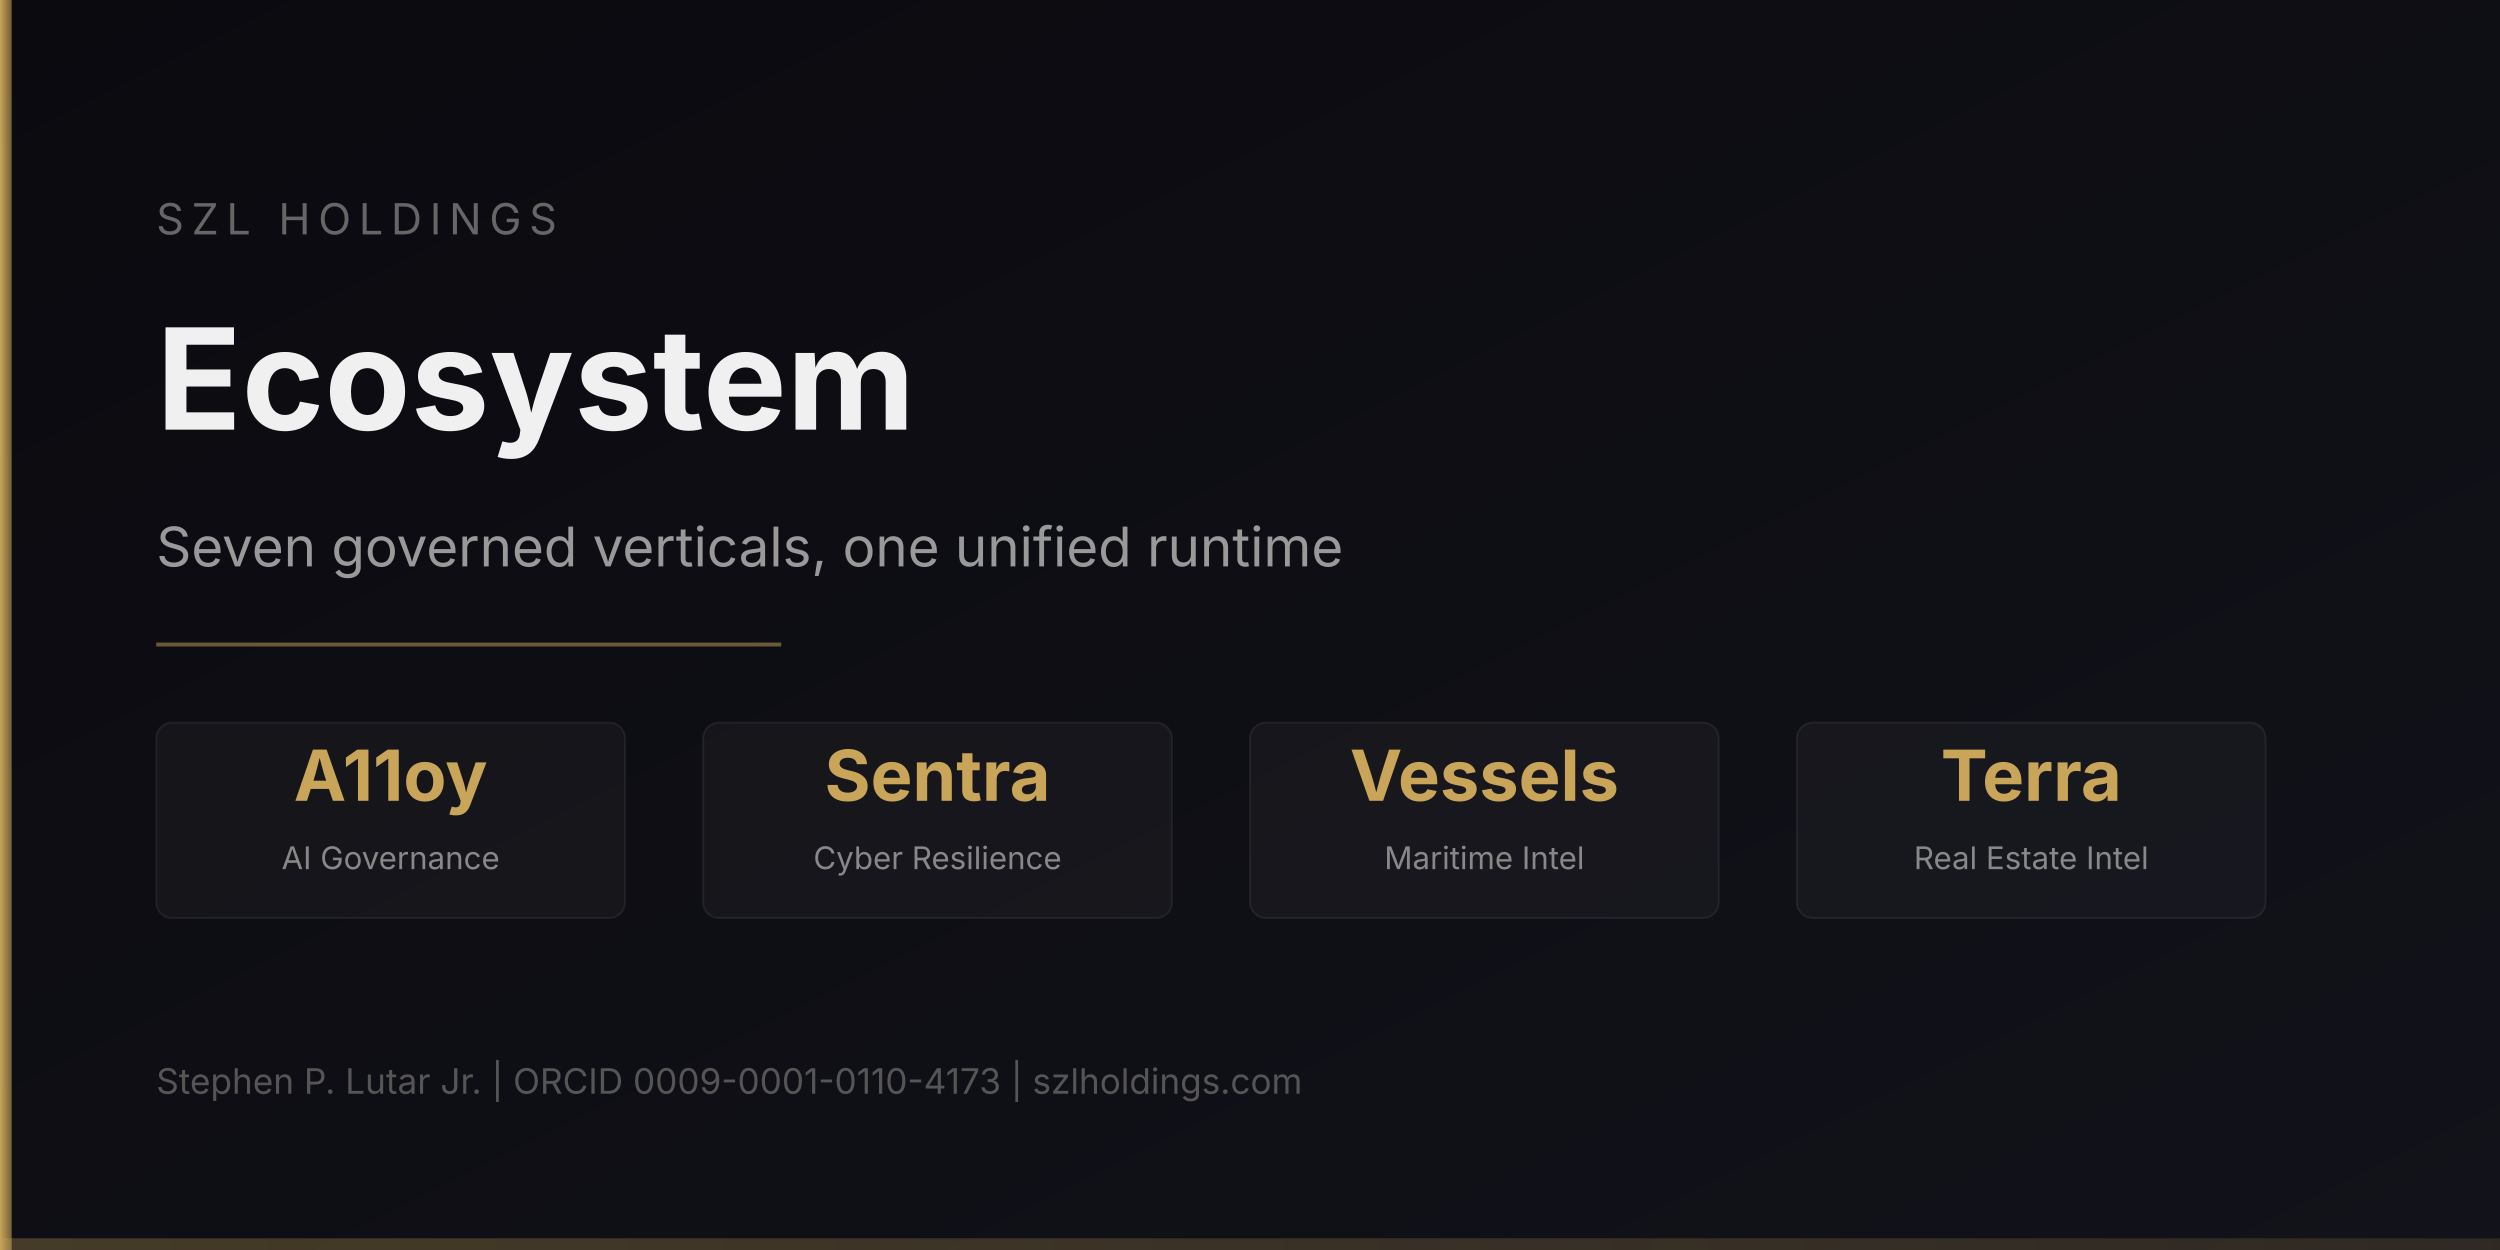
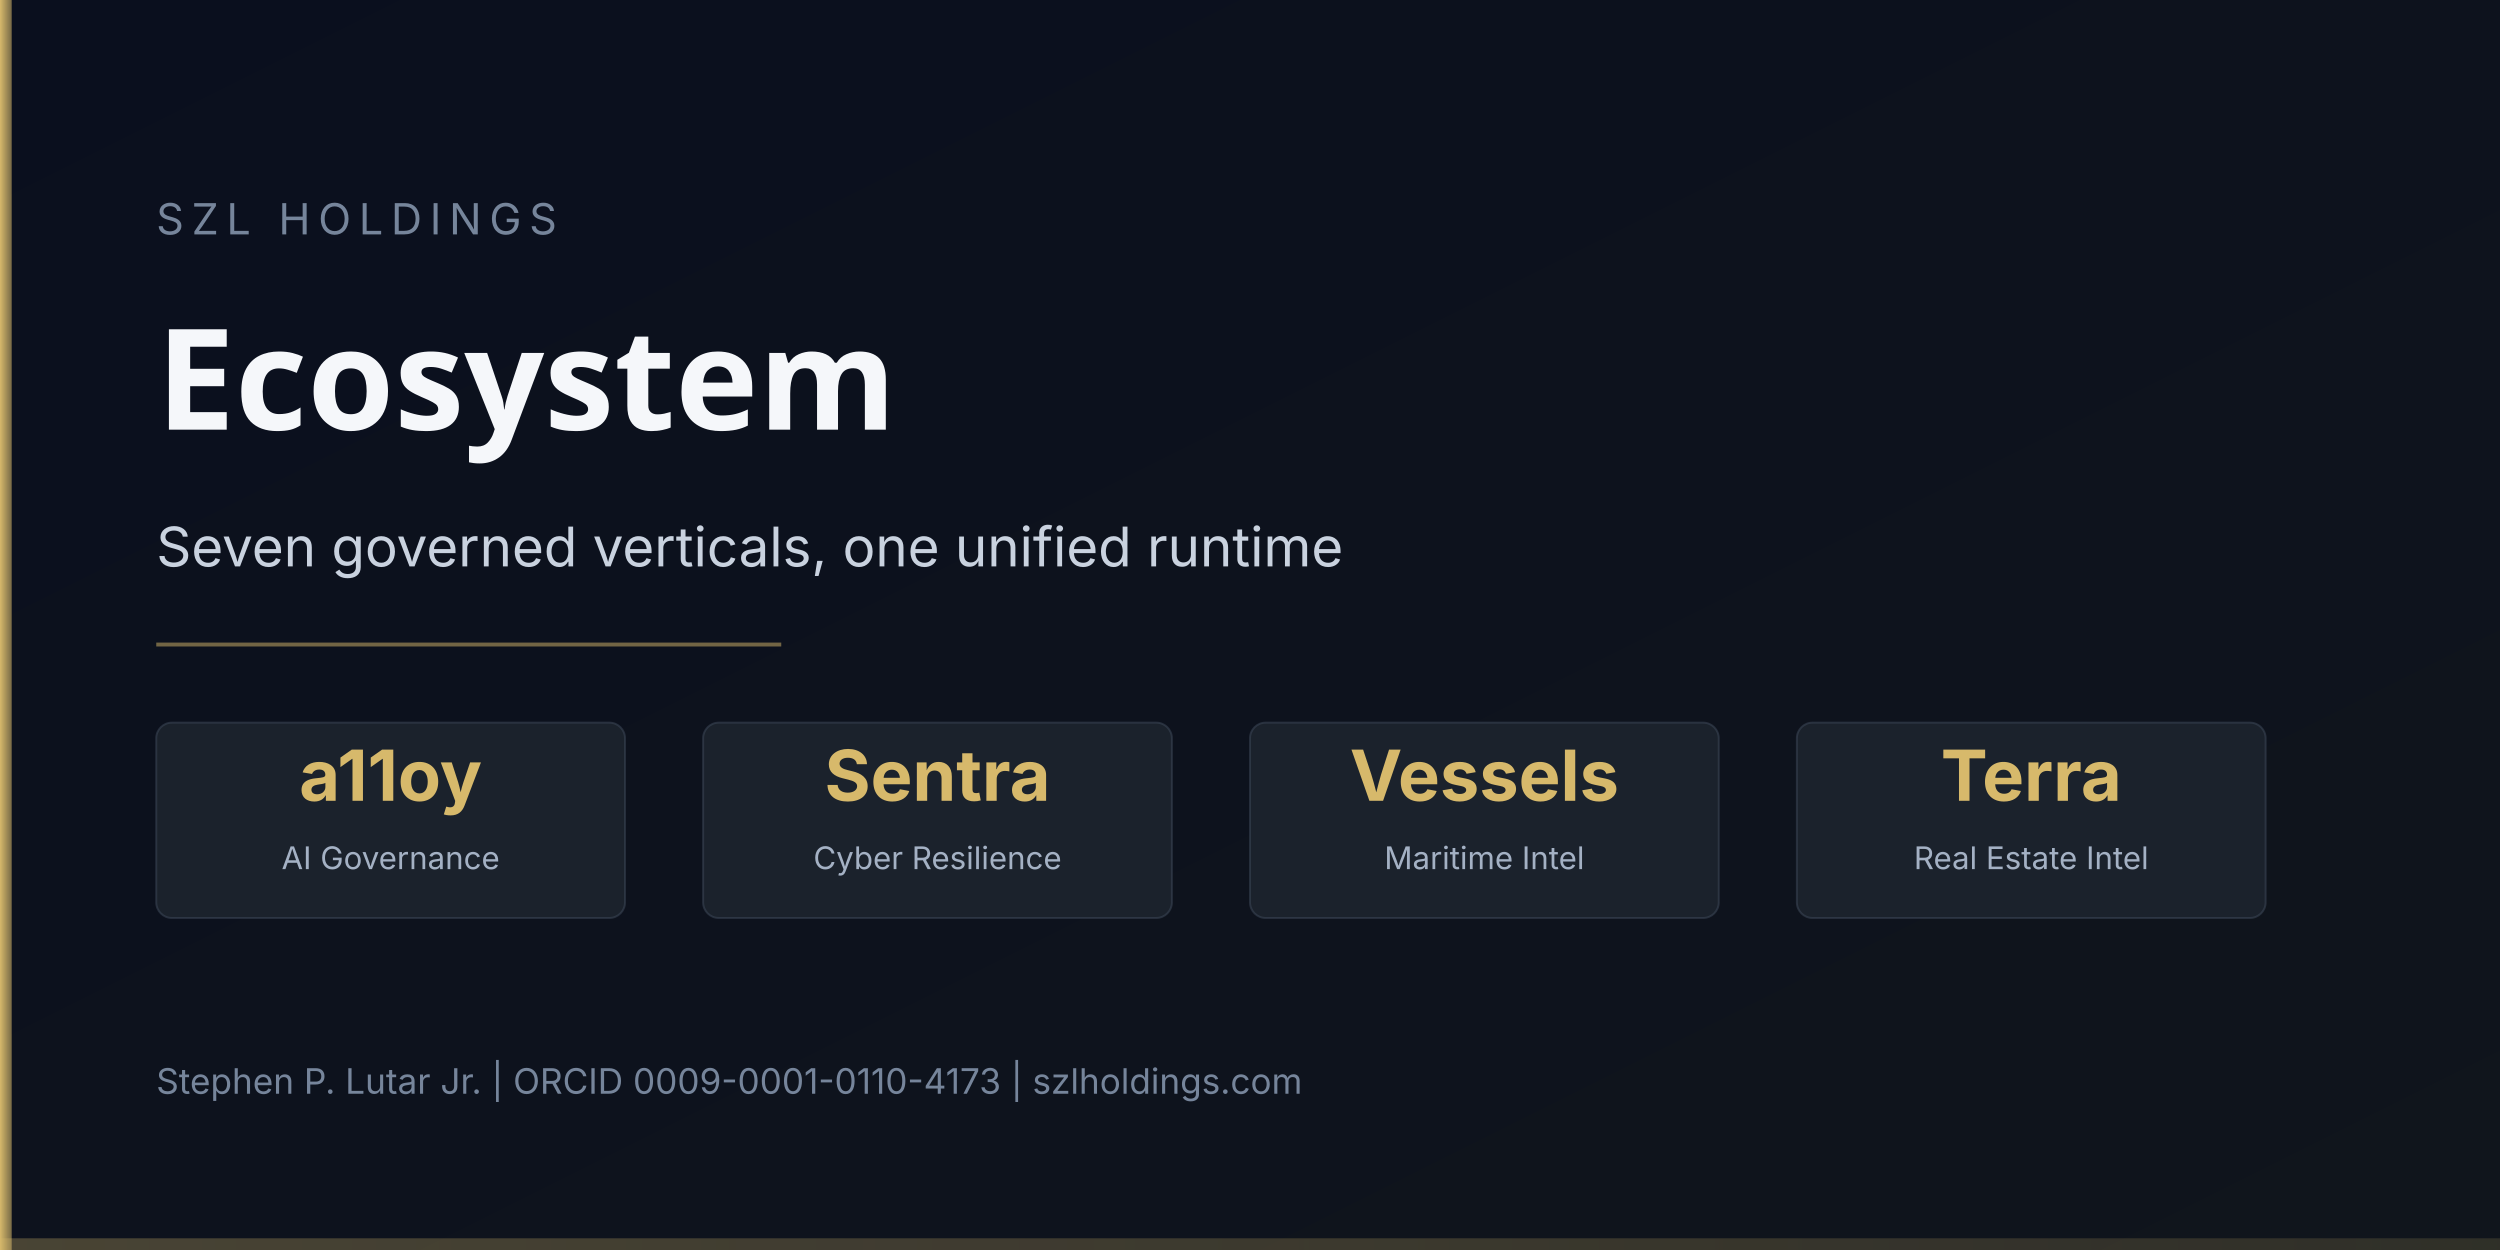
<svg xmlns="http://www.w3.org/2000/svg" width="1280" height="640" viewBox="0 0 1280 640">
  <defs>
    <linearGradient id="bg" x1="0" y1="0" x2="1" y2="1">
-       <stop offset="0%" stop-color="#0a0a0f" />
-       <stop offset="100%" stop-color="#12121a" />
+       <stop offset="0%" stop-color="#0a0f1e" />
+       <stop offset="100%" stop-color="#10151c" />
    </linearGradient>
    <linearGradient id="accent" x1="0" y1="0" x2="1" y2="0">
-       <stop offset="0%" stop-color="#c9a55a" />
-       <stop offset="100%" stop-color="#c9a55a88" />
+       <stop offset="0%" stop-color="#d7b96b" />
+       <stop offset="100%" stop-color="#d7b96b" stop-opacity=".53" />
    </linearGradient>
  </defs>
  <rect width="1280" height="640" fill="url(#bg)" />
  <rect x="0" y="0" width="6" height="640" fill="url(#accent)" />
  <rect x="0" y="634" width="1280" height="6" fill="url(#accent)" opacity="0.3" />
-   <text x="80" y="120" font-family="system-ui, -apple-system, sans-serif" font-size="22" font-weight="400" fill="#666" letter-spacing="4">SZL HOLDINGS</text>
-   <text x="80" y="220" font-family="system-ui, -apple-system, sans-serif" font-size="72" font-weight="700" fill="#f0f0f0">Ecosystem</text>
-   <text x="80" y="290" font-family="system-ui, -apple-system, sans-serif" font-size="28" font-weight="400" fill="#999">Seven governed verticals, one unified runtime</text>
-   <line x1="80" y1="330" x2="400" y2="330" stroke="#c9a55a" stroke-width="2" opacity="0.5" />
-   <rect x="80" y="370" width="240" height="100" rx="8" fill="#ffffff08" stroke="#ffffff10" stroke-width="1" />
-   <text x="200" y="410" font-family="system-ui, -apple-system, sans-serif" font-size="36" font-weight="700" fill="#c9a55a" text-anchor="middle">A11oy</text>
-   <text x="200" y="445" font-family="system-ui, -apple-system, sans-serif" font-size="16" font-weight="400" fill="#888" text-anchor="middle">AI Governance</text>
-   <rect x="360" y="370" width="240" height="100" rx="8" fill="#ffffff08" stroke="#ffffff10" stroke-width="1" />
-   <text x="480" y="410" font-family="system-ui, -apple-system, sans-serif" font-size="36" font-weight="700" fill="#c9a55a" text-anchor="middle">Sentra</text>
-   <text x="480" y="445" font-family="system-ui, -apple-system, sans-serif" font-size="16" font-weight="400" fill="#888" text-anchor="middle">Cyber Resilience</text>
-   <rect x="640" y="370" width="240" height="100" rx="8" fill="#ffffff08" stroke="#ffffff10" stroke-width="1" />
-   <text x="760" y="410" font-family="system-ui, -apple-system, sans-serif" font-size="36" font-weight="700" fill="#c9a55a" text-anchor="middle">Vessels</text>
-   <text x="760" y="445" font-family="system-ui, -apple-system, sans-serif" font-size="16" font-weight="400" fill="#888" text-anchor="middle">Maritime Intel</text>
-   <rect x="920" y="370" width="240" height="100" rx="8" fill="#ffffff08" stroke="#ffffff10" stroke-width="1" />
-   <text x="1040" y="410" font-family="system-ui, -apple-system, sans-serif" font-size="36" font-weight="700" fill="#c9a55a" text-anchor="middle">Terra</text>
-   <text x="1040" y="445" font-family="system-ui, -apple-system, sans-serif" font-size="16" font-weight="400" fill="#888" text-anchor="middle">Real Estate Intel</text>
-   <text x="80" y="560" font-family="system-ui, -apple-system, sans-serif" font-size="18" font-weight="400" fill="#555">Stephen P. Lutar Jr.  |  ORCID 0009-0001-0110-4173  |  szlholdings.com</text>
+   <text x="80" y="120" font-family="Inter, system-ui, sans-serif" font-size="22" font-weight="400" fill="#76859b" letter-spacing="4">SZL HOLDINGS</text>
+   <text x="80" y="220" font-family="'Space Grotesk', system-ui, sans-serif" font-size="72" font-weight="700" fill="#f5f7fa">Ecosystem</text>
+   <text x="80" y="290" font-family="Inter, system-ui, sans-serif" font-size="28" font-weight="400" fill="#c9d2df">Seven governed verticals, one unified runtime</text>
+   <line x1="80" y1="330" x2="400" y2="330" stroke="#d7b96b" stroke-width="2" opacity="0.5" />
+   <rect x="80" y="370" width="240" height="100" rx="8" fill="#1b222c" stroke="#3c4757" stroke-opacity=".55" stroke-width="1" />
+   <text x="200" y="410" font-family="Inter, system-ui, sans-serif" font-size="36" font-weight="700" fill="#d7b96b" text-anchor="middle">a11oy</text>
+   <text x="200" y="445" font-family="Inter, system-ui, sans-serif" font-size="16" font-weight="400" fill="#a4b1c4" text-anchor="middle">AI Governance</text>
+   <rect x="360" y="370" width="240" height="100" rx="8" fill="#1b222c" stroke="#3c4757" stroke-opacity=".55" stroke-width="1" />
+   <text x="480" y="410" font-family="Inter, system-ui, sans-serif" font-size="36" font-weight="700" fill="#d7b96b" text-anchor="middle">Sentra</text>
+   <text x="480" y="445" font-family="Inter, system-ui, sans-serif" font-size="16" font-weight="400" fill="#a4b1c4" text-anchor="middle">Cyber Resilience</text>
+   <rect x="640" y="370" width="240" height="100" rx="8" fill="#1b222c" stroke="#3c4757" stroke-opacity=".55" stroke-width="1" />
+   <text x="760" y="410" font-family="Inter, system-ui, sans-serif" font-size="36" font-weight="700" fill="#d7b96b" text-anchor="middle">Vessels</text>
+   <text x="760" y="445" font-family="Inter, system-ui, sans-serif" font-size="16" font-weight="400" fill="#a4b1c4" text-anchor="middle">Maritime Intel</text>
+   <rect x="920" y="370" width="240" height="100" rx="8" fill="#1b222c" stroke="#3c4757" stroke-opacity=".55" stroke-width="1" />
+   <text x="1040" y="410" font-family="Inter, system-ui, sans-serif" font-size="36" font-weight="700" fill="#d7b96b" text-anchor="middle">Terra</text>
+   <text x="1040" y="445" font-family="Inter, system-ui, sans-serif" font-size="16" font-weight="400" fill="#a4b1c4" text-anchor="middle">Real Estate Intel</text>
+   <text x="80" y="560" font-family="Inter, system-ui, sans-serif" font-size="18" font-weight="400" fill="#76859b">Stephen P. Lutar Jr.  |  ORCID 0009-0001-0110-4173  |  szlholdings.com</text>
</svg>
